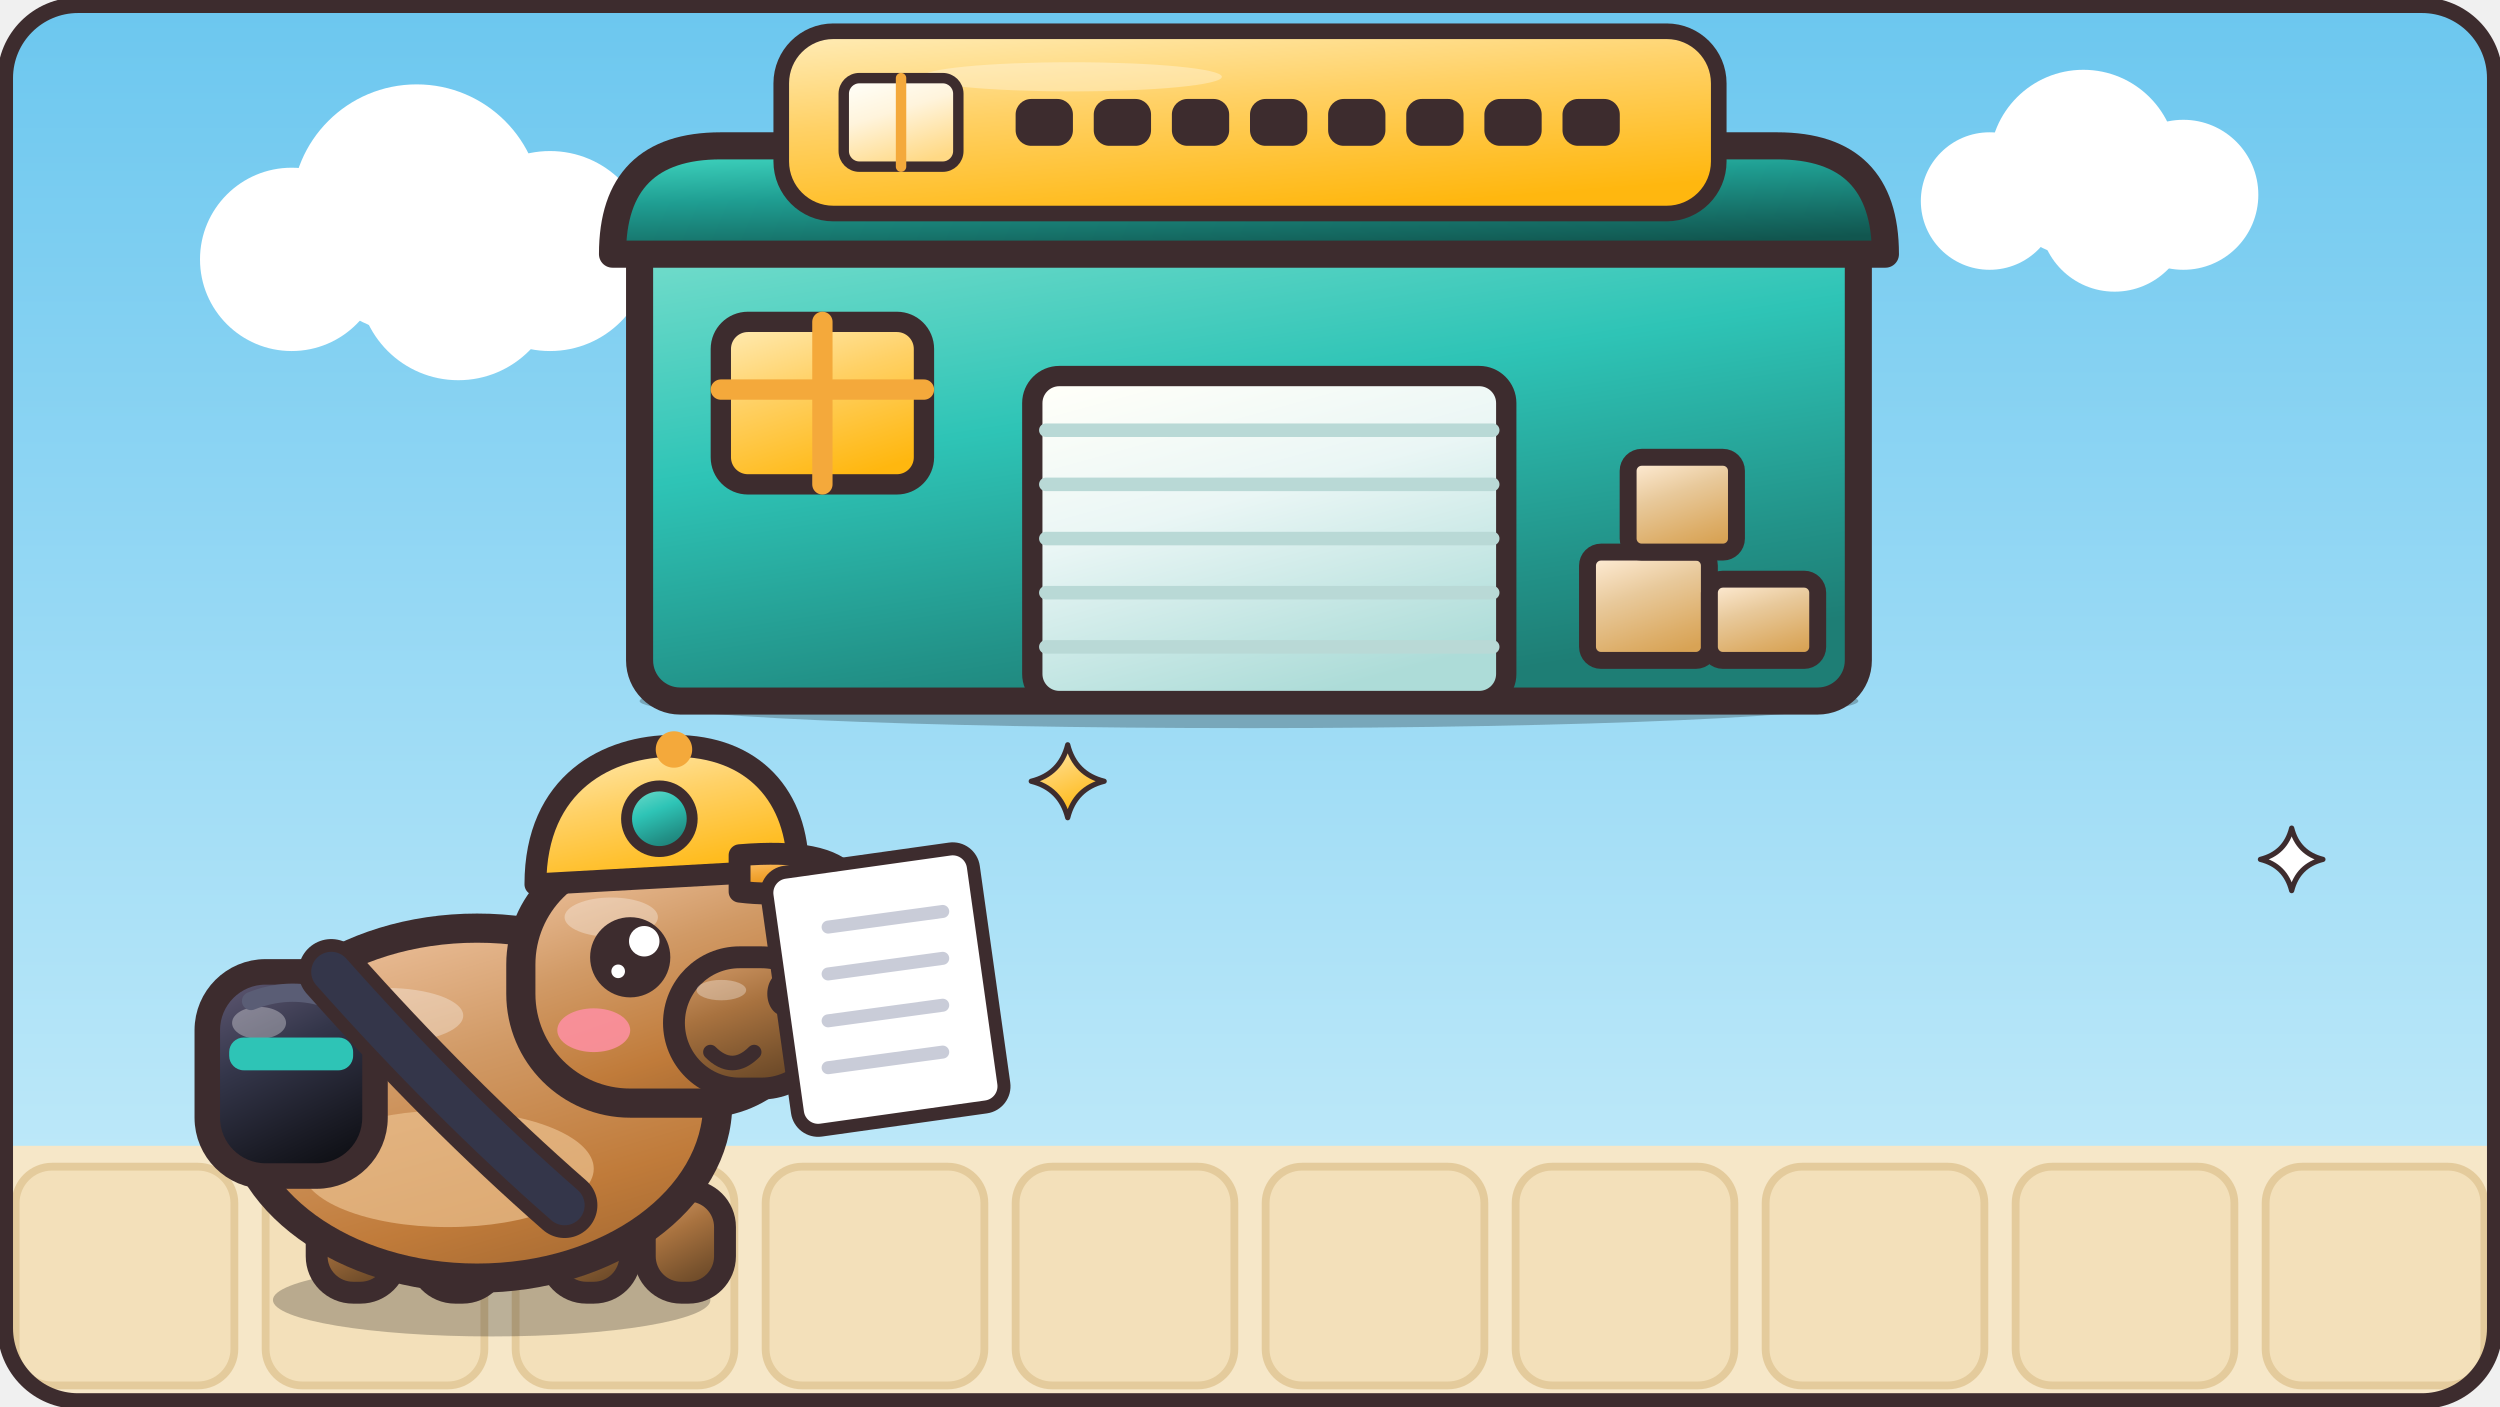
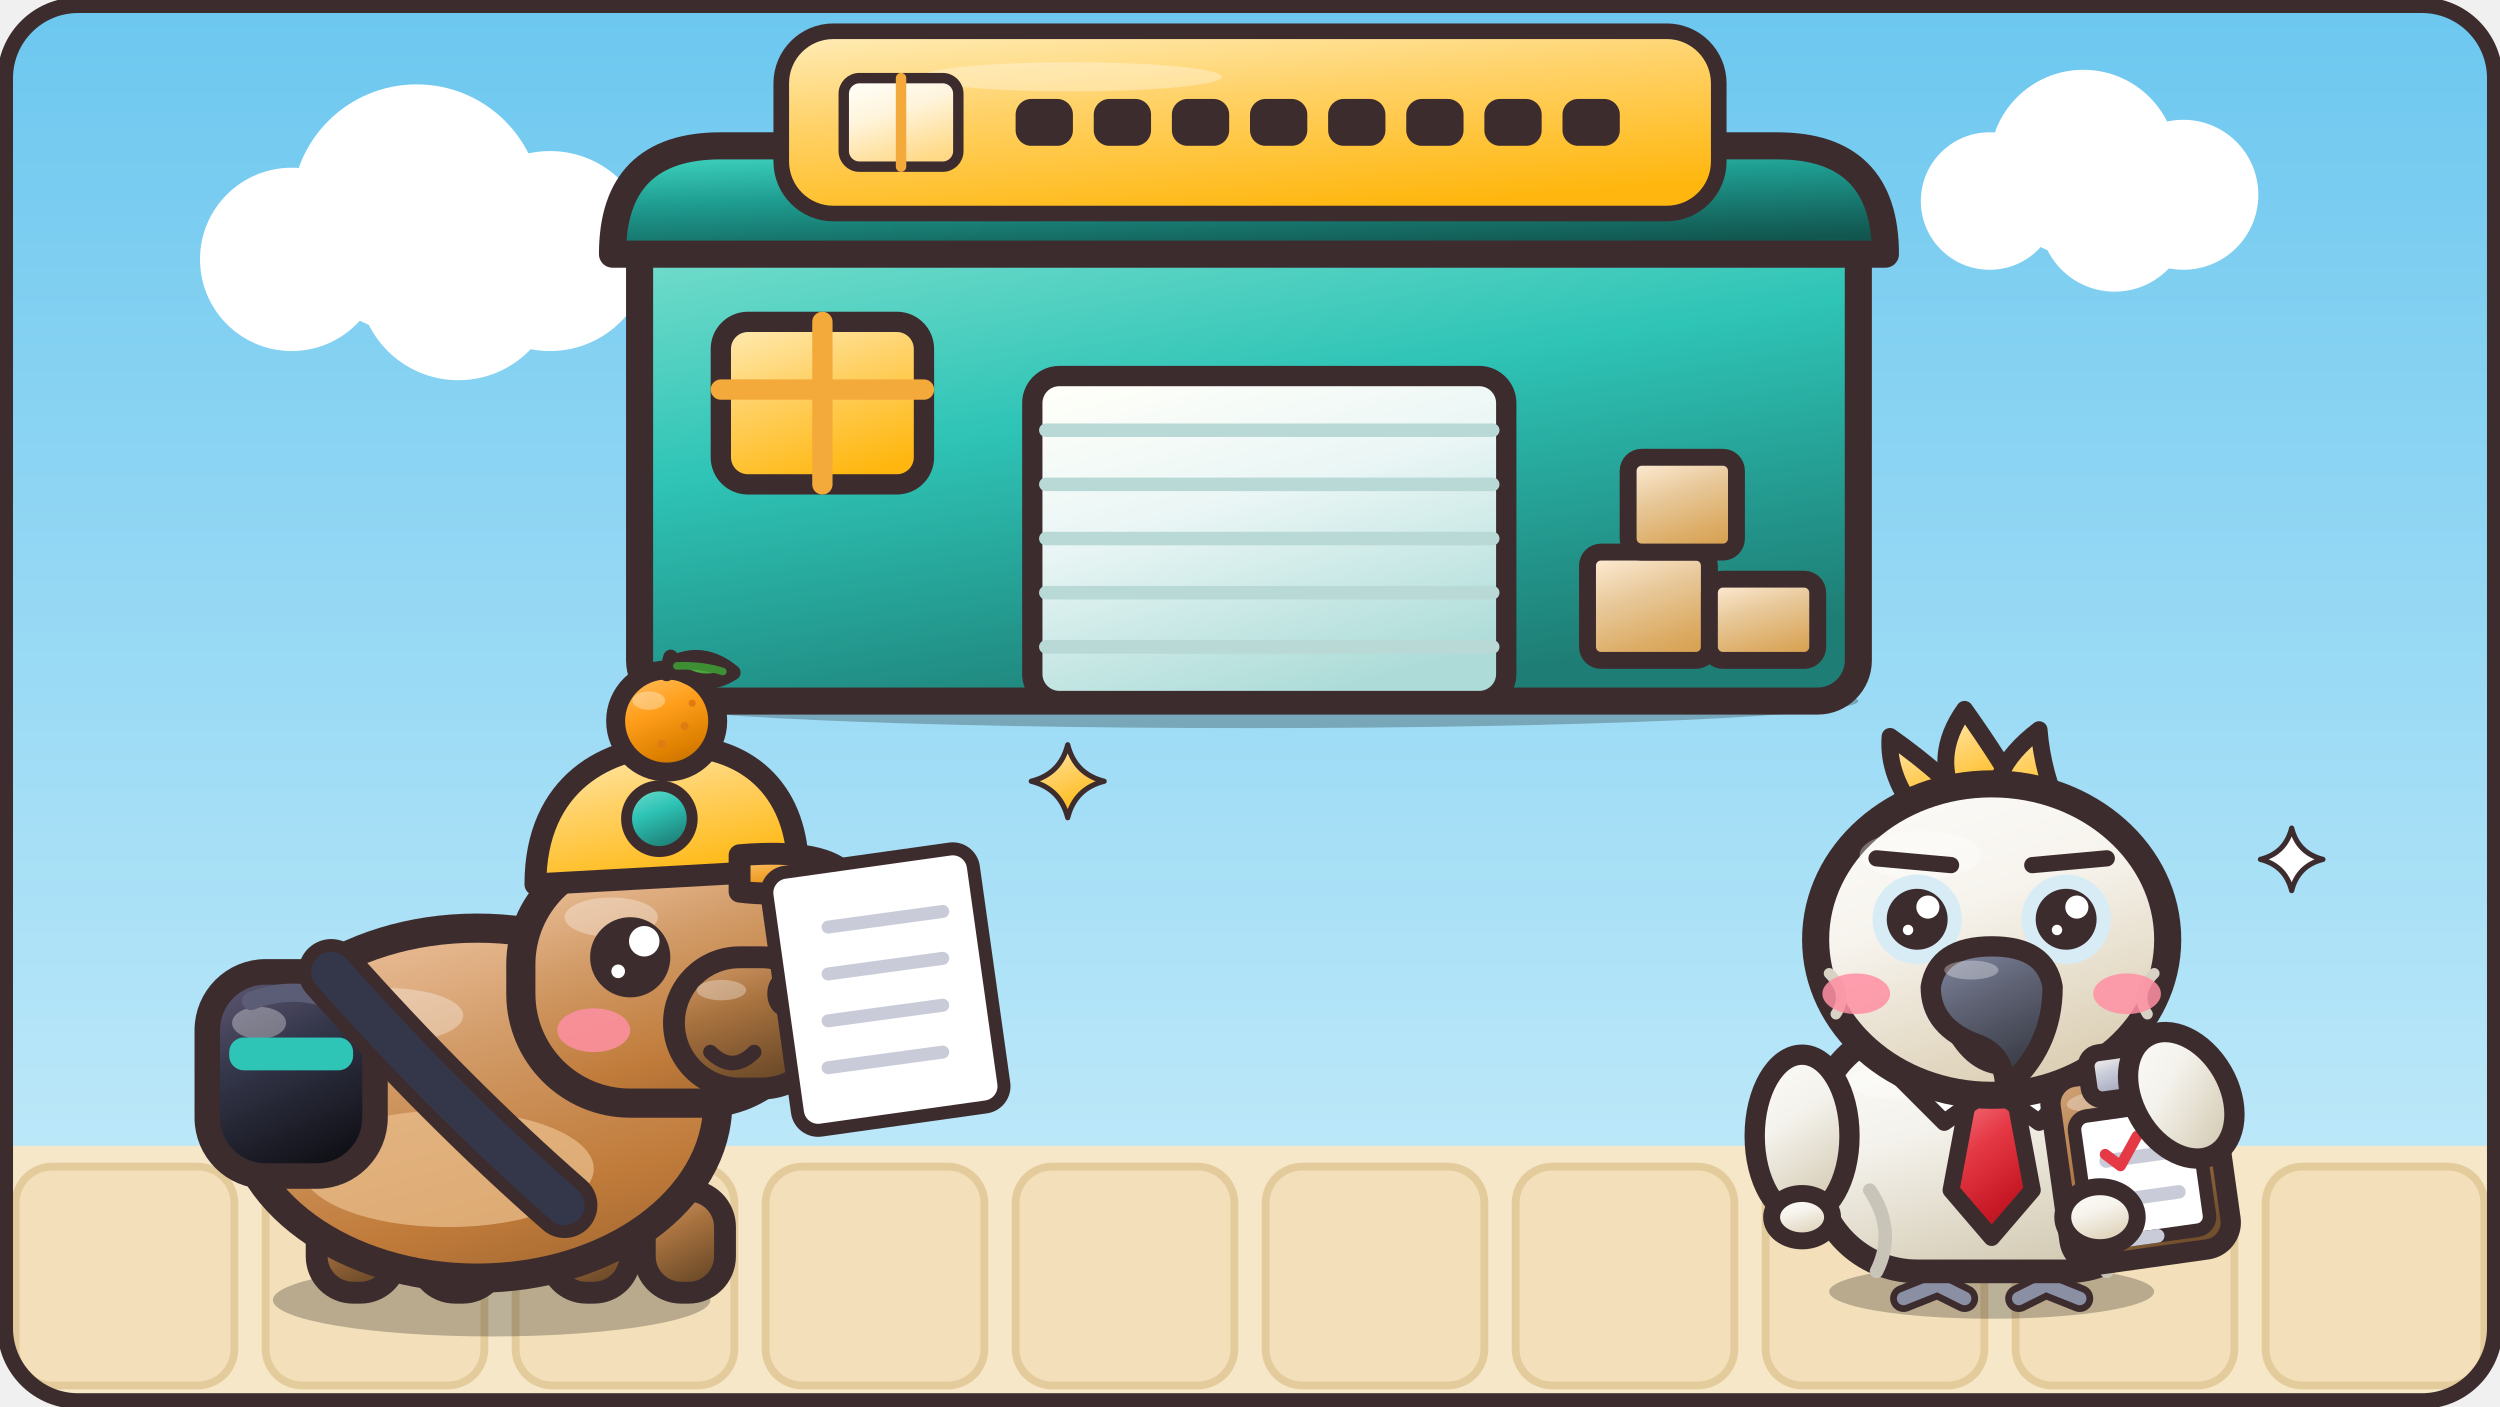
<svg xmlns="http://www.w3.org/2000/svg" data-painted="1" width="960" height="540" viewBox="0 0 960 540">
  <defs>
    <linearGradient id="pg2EC4B6" x1="0.15" y1="0" x2="0.55" y2="1">
      <stop offset="0" stop-color="#72DCCB" />
      <stop offset="0.42" stop-color="#2EC4B6" />
      <stop offset="0.82" stop-color="#229288" />
      <stop offset="1" stop-color="#1E7E75" />
    </linearGradient>
    <linearGradient id="pg1F9E92" x1="0.15" y1="0" x2="0.55" y2="1">
      <stop offset="0" stop-color="#41D8C2" />
      <stop offset="0.42" stop-color="#1F9E92" />
      <stop offset="0.82" stop-color="#156B63" />
      <stop offset="1" stop-color="#11564F" />
    </linearGradient>
    <linearGradient id="pgEAF6F5" x1="0.15" y1="0" x2="0.55" y2="1">
      <stop offset="0" stop-color="#FFFFF9" />
      <stop offset="0.42" stop-color="#EAF6F5" />
      <stop offset="0.82" stop-color="#BFE4E1" />
      <stop offset="1" stop-color="#ADDCD8" />
    </linearGradient>
    <linearGradient id="pgFFD166" x1="0.15" y1="0" x2="0.55" y2="1">
      <stop offset="0" stop-color="#FFEAB1" />
      <stop offset="0.42" stop-color="#FFD166" />
      <stop offset="0.82" stop-color="#FFBF29" />
      <stop offset="1" stop-color="#FFB70F" />
    </linearGradient>
    <linearGradient id="pgE8C99B" x1="0.15" y1="0" x2="0.55" y2="1">
      <stop offset="0" stop-color="#FFEDD7" />
      <stop offset="0.42" stop-color="#E8C99B" />
      <stop offset="0.82" stop-color="#DDAE69" />
      <stop offset="1" stop-color="#D8A355" />
    </linearGradient>
    <linearGradient id="pgFFF4DC" x1="0.15" y1="0" x2="0.55" y2="1">
      <stop offset="0" stop-color="#FFFFF9" />
      <stop offset="0.42" stop-color="#FFF4DC" />
      <stop offset="0.82" stop-color="#FFE19F" />
      <stop offset="1" stop-color="#FFD985" />
    </linearGradient>
    <linearGradient id="pgA8723F" x1="0.15" y1="0" x2="0.55" y2="1">
      <stop offset="0" stop-color="#D39B69" />
      <stop offset="0.42" stop-color="#A8723F" />
      <stop offset="0.82" stop-color="#7B542E" />
      <stop offset="1" stop-color="#694727" />
    </linearGradient>
    <linearGradient id="pgD19A66" x1="0.15" y1="0" x2="0.55" y2="1">
      <stop offset="0" stop-color="#EEC39F" />
      <stop offset="0.42" stop-color="#D19A66" />
      <stop offset="0.82" stop-color="#C07B3A" />
      <stop offset="1" stop-color="#AC6E34" />
    </linearGradient>
    <linearGradient id="pg34364A" x1="0.15" y1="0" x2="0.55" y2="1">
      <stop offset="0" stop-color="#605974" />
      <stop offset="0.42" stop-color="#34364A" />
      <stop offset="0.82" stop-color="#1B1C26" />
      <stop offset="1" stop-color="#101117" />
    </linearGradient>
    <linearGradient id="pgF4A93B" x1="0.15" y1="0" x2="0.55" y2="1">
      <stop offset="0" stop-color="#FFCB82" />
      <stop offset="0.42" stop-color="#F4A93B" />
      <stop offset="0.82" stop-color="#E58D0D" />
      <stop offset="1" stop-color="#CD7E0B" />
+     </linearGradient>
+     <linearGradient id="pgFF9F1C" x1="0.15" y1="0" x2="0.55" y2="1">
+       <stop offset="0" stop-color="#FFC267" />
+       <stop offset="0.42" stop-color="#FF9F1C" />
+       <stop offset="0.82" stop-color="#DE8000" />
+       <stop offset="1" stop-color="#C47100" />
+     </linearGradient>
+     <linearGradient id="pg5BBF4A" x1="0.15" y1="0" x2="0.55" y2="1">
+       <stop offset="0" stop-color="#8FD882" />
+       <stop offset="0.42" stop-color="#5BBF4A" />
+       <stop offset="0.82" stop-color="#439735" />
+       <stop offset="1" stop-color="#3B842F" />
+     </linearGradient>
+     <linearGradient id="pgF4F2EC" x1="0.15" y1="0" x2="0.55" y2="1">
+       <stop offset="0" stop-color="#FCFBF8" />
+       <stop offset="0.42" stop-color="#F4F2EC" />
+       <stop offset="0.82" stop-color="#DED7C5" />
+       <stop offset="1" stop-color="#D4CCB5" />
+     </linearGradient>
+     <linearGradient id="pgE63946" x1="0.15" y1="0" x2="0.55" y2="1">
+       <stop offset="0" stop-color="#F37E87" />
+       <stop offset="0.42" stop-color="#E63946" />
+       <stop offset="0.82" stop-color="#C81926" />
+       <stop offset="1" stop-color="#B21622" />
+     </linearGradient>
+     <linearGradient id="pgF7F4EE" x1="0.15" y1="0" x2="0.55" y2="1">
+       <stop offset="0" stop-color="#FCFBF8" />
+       <stop offset="0.42" stop-color="#F7F4EE" />
+       <stop offset="0.82" stop-color="#E3D9C4" />
+       <stop offset="1" stop-color="#DBCEB3" />
+     </linearGradient>
+     <linearGradient id="pg5E6273" x1="0.15" y1="0" x2="0.55" y2="1">
+       <stop offset="0" stop-color="#8187A2" />
+       <stop offset="0.42" stop-color="#5E6273" />
+       <stop offset="0.82" stop-color="#424551" />
+       <stop offset="1" stop-color="#373943" />
+     </linearGradient>
+     <linearGradient id="pgB07A45" x1="0.15" y1="0" x2="0.55" y2="1">
+       <stop offset="0" stop-color="#D0A377" />
+       <stop offset="0.42" stop-color="#B07A45" />
+       <stop offset="0.82" stop-color="#845C34" />
+       <stop offset="1" stop-color="#724F2D" />
+     </linearGradient>
+     <linearGradient id="pgC9CCD8" x1="0.15" y1="0" x2="0.55" y2="1">
+       <stop offset="0" stop-color="#FFF9F4" />
+       <stop offset="0.42" stop-color="#C9CCD8" />
+       <stop offset="0.82" stop-color="#A5AABE" />
+       <stop offset="1" stop-color="#979CB4" />
    </linearGradient>
  </defs>
  <defs>
    <linearGradient id="sky" x1="0" y1="0" x2="0" y2="1">
      <stop offset="0" stop-color="#6CC7EF" />
      <stop offset="1" stop-color="#CDEFFB" />
    </linearGradient>
    <clipPath id="frame">
      <rect x="2" y="2" width="956" height="536" rx="28" />
    </clipPath>
  </defs>
  <g stroke-linejoin="round" stroke-linecap="round">
    <g clip-path="url(#frame)">
      <rect width="960" height="540" fill="url(#sky)" />
      <circle cx="112.0" cy="99.6" r="35.2" fill="#FFFFFF" opacity="1.0" />
      <circle cx="160.0" cy="80.4" r="48.0" fill="#FFFFFF" opacity="1.0" />
      <circle cx="211.2" cy="96.4" r="38.4" fill="#FFFFFF" opacity="1.0" />
      <circle cx="176.0" cy="107.6" r="38.4" fill="#FFFFFF" opacity="1.0" />
      <circle cx="764.0" cy="77.2" r="26.4" fill="#FFFFFF" opacity="1.0" />
      <circle cx="800.0" cy="62.8" r="36.0" fill="#FFFFFF" opacity="1.0" />
      <circle cx="838.4" cy="74.8" r="28.8" fill="#FFFFFF" opacity="1.0" />
      <circle cx="812.0" cy="83.2" r="28.8" fill="#FFFFFF" opacity="1.0" />
      <g transform="translate(230 30) scale(2.6)">
        <ellipse cx="96" cy="92" rx="90" ry="4" fill="#000" opacity="0.24" />
        <rect x="6" y="22" width="180" height="70" rx="6" fill="url(#pg2EC4B6)" stroke="#3D2C2E" stroke-width="4" />
        <path d="M2 26 Q2 10 18 10 L174 10 Q190 10 190 26 Z" fill="url(#pg1F9E92)" stroke="#3D2C2E" stroke-width="4" />
        <rect x="64" y="44" width="70" height="48" rx="4" fill="url(#pgEAF6F5)" stroke="#3D2C2E" stroke-width="3" />
        <path d="M66 52 L132 52" stroke="#B9D9D6" stroke-width="2" />
        <path d="M66 60 L132 60" stroke="#B9D9D6" stroke-width="2" />
        <path d="M66 68 L132 68" stroke="#B9D9D6" stroke-width="2" />
        <path d="M66 76 L132 76" stroke="#B9D9D6" stroke-width="2" />
        <path d="M66 84 L132 84" stroke="#B9D9D6" stroke-width="2" />
        <rect x="18" y="36" width="30" height="24" rx="4" fill="url(#pgFFD166)" stroke="#3D2C2E" stroke-width="3" />
        <path d="M33 36 L33 60 M18 46 L48 46" stroke="#F4A93B" stroke-width="3" />
        <rect x="146" y="70" width="18" height="16" rx="2" fill="url(#pgE8C99B)" stroke="#3D2C2E" stroke-width="2.5" />
        <rect x="164" y="74" width="16" height="12" rx="2" fill="url(#pgE8C99B)" stroke="#3D2C2E" stroke-width="2.5" />
        <rect x="152" y="56" width="16" height="14" rx="2" fill="url(#pgE8C99B)" stroke="#3D2C2E" stroke-width="2.5" />
      </g>
      <rect x="300" y="12" width="360" height="70" rx="20" fill="url(#pgFFD166)" stroke="#3D2C2E" stroke-width="6" />
      <ellipse cx="411.6" cy="29.5" rx="57.6" ry="5.6" fill="#FFFFFF" opacity="0.32" />
      <rect x="324" y="30" width="44" height="34" rx="6" fill="url(#pgFFF4DC)" stroke="#3D2C2E" stroke-width="4" />
      <path d="M346 30 L346 64" stroke="#F4A93B" stroke-width="4" />
      <rect x="390" y="38" width="22" height="18" rx="6" fill="#3D2C2E" />
      <rect x="420" y="38" width="22" height="18" rx="6" fill="#3D2C2E" />
      <rect x="450" y="38" width="22" height="18" rx="6" fill="#3D2C2E" />
      <rect x="480" y="38" width="22" height="18" rx="6" fill="#3D2C2E" />
      <rect x="510" y="38" width="22" height="18" rx="6" fill="#3D2C2E" />
      <rect x="540" y="38" width="22" height="18" rx="6" fill="#3D2C2E" />
      <rect x="570" y="38" width="22" height="18" rx="6" fill="#3D2C2E" />
      <rect x="600" y="38" width="22" height="18" rx="6" fill="#3D2C2E" />
      <rect x="0" y="440" width="960" height="100" fill="#F6E7C8" />
      <rect x="6" y="448" width="84" height="84" rx="14" fill="#F3E0BA" stroke="#E4CB9C" stroke-width="3" />
      <rect x="102" y="448" width="84" height="84" rx="14" fill="#F3E0BA" stroke="#E4CB9C" stroke-width="3" />
      <rect x="198" y="448" width="84" height="84" rx="14" fill="#F3E0BA" stroke="#E4CB9C" stroke-width="3" />
      <rect x="294" y="448" width="84" height="84" rx="14" fill="#F3E0BA" stroke="#E4CB9C" stroke-width="3" />
      <rect x="390" y="448" width="84" height="84" rx="14" fill="#F3E0BA" stroke="#E4CB9C" stroke-width="3" />
      <rect x="486" y="448" width="84" height="84" rx="14" fill="#F3E0BA" stroke="#E4CB9C" stroke-width="3" />
      <rect x="582" y="448" width="84" height="84" rx="14" fill="#F3E0BA" stroke="#E4CB9C" stroke-width="3" />
      <rect x="678" y="448" width="84" height="84" rx="14" fill="#F3E0BA" stroke="#E4CB9C" stroke-width="3" />
      <rect x="774" y="448" width="84" height="84" rx="14" fill="#F3E0BA" stroke="#E4CB9C" stroke-width="3" />
      <rect x="870" y="448" width="84" height="84" rx="14" fill="#F3E0BA" stroke="#E4CB9C" stroke-width="3" />
      <g transform="translate(60 250) scale(2.8)">
        <g transform="translate(0 0)">
          <ellipse cx="46" cy="89" rx="30" ry="5" fill="#000" opacity="0.24" />
          <rect x="22" y="74" width="11" height="14" rx="5" fill="url(#pgA8723F)" stroke="#3D2C2E" stroke-width="3" />
          <rect x="36" y="74" width="11" height="14" rx="5" fill="url(#pgA8723F)" stroke="#3D2C2E" stroke-width="3" />
          <rect x="54" y="74" width="11" height="14" rx="5" fill="url(#pgA8723F)" stroke="#3D2C2E" stroke-width="3" />
          <rect x="67" y="74" width="11" height="14" rx="5" fill="url(#pgA8723F)" stroke="#3D2C2E" stroke-width="3" />
          <g transform="translate(0 0)">
            <ellipse cx="44" cy="62" rx="33" ry="24" fill="url(#pgD19A66)" stroke="#3D2C2E" stroke-width="4" />
            <ellipse cx="31.5" cy="50.0" rx="10.6" ry="3.8" fill="#FFFFFF" opacity="0.32" />
            <ellipse cx="40" cy="71" rx="20" ry="8" fill="#EBC08F" opacity="0.7" />
            <path d="M18 50 Q24 44 30 47" stroke="#A8723F" stroke-width="3" fill="none" />
            <rect x="7" y="44" width="23" height="28" rx="8" fill="url(#pg34364A)" stroke="#3D2C2E" stroke-width="3.5" />
            <ellipse cx="14.1" cy="51.0" rx="3.7" ry="2.2" fill="#FFFFFF" opacity="0.32" />
            <rect x="10" y="53" width="17" height="4.5" rx="2" fill="#2EC4B6" />
            <path d="M13 48 Q18 46 23 47.5" stroke="#5A5D75" stroke-width="2.5" fill="none" />
            <path d="M24 44 Q40 62 56 76" stroke="#3D2C2E" stroke-width="9" fill="none" />
            <path d="M24 44 Q40 62 56 76" stroke="#34364A" stroke-width="5.5" fill="none" />
            <circle cx="59" cy="31" r="6" fill="url(#pgA8723F)" stroke="#3D2C2E" stroke-width="3" />
            <rect x="50" y="28" width="40" height="34" rx="15" fill="url(#pgD19A66)" stroke="#3D2C2E" stroke-width="4" />
            <ellipse cx="62.4" cy="36.5" rx="6.4" ry="2.7" fill="#FFFFFF" opacity="0.32" />
            <rect x="71" y="42" width="21" height="18" rx="9" fill="url(#pgA8723F)" stroke="#3D2C2E" stroke-width="3" />
            <ellipse cx="77.5" cy="46.5" rx="3.4" ry="1.4" fill="#FFFFFF" opacity="0.32" />
            <ellipse cx="86" cy="47" rx="2.2" ry="3" fill="#3D2C2E" />
            <path d="M76 55 Q79 58 82 55" stroke="#3D2C2E" stroke-width="2" fill="none" />
            <circle cx="65" cy="42" r="5.5" fill="#3D2C2E" />
            <circle cx="66.925" cy="39.8" r="2.09" fill="#FFFFFF" />
            <circle cx="63.35" cy="43.925" r="0.935" fill="#FFFFFF" />
            <ellipse cx="60" cy="52" rx="5" ry="3" fill="#FF8FA3" opacity="0.85" />
            <path d="M52 32 C52 18 62 13 71 13 C82 13 88 20 88 30 Z" fill="url(#pgFFD166)" stroke="#3D2C2E" stroke-width="3" />
            <path d="M80 28 Q92 27 95 31 Q88 34 80 33 Z" fill="url(#pgF4A93B)" stroke="#3D2C2E" stroke-width="3" />
            <circle cx="69" cy="23" r="4.5" fill="url(#pg2EC4B6)" stroke="#3D2C2E" stroke-width="1.5" />
            <circle cx="71" cy="13.5" r="2.5" fill="#F4A93B" />
+             <circle cx="70" cy="9.6" r="7" fill="url(#pgFF9F1C)" stroke="#3D2C2E" stroke-width="2.6" />
+             <ellipse cx="67.55" cy="6.8" rx="2.24" ry="1.26" fill="#FFFFFF" opacity="0.32" />
+             <circle cx="72.45" cy="10.3" r="0.56" fill="#E07B12" />
+             <circle cx="69.3" cy="12.75" r="0.56" fill="#E07B12" />
+             <circle cx="73.5" cy="7.15" r="0.49" fill="#E07B12" />
+             <path d="M70 3.1 L70.56 0.85" stroke="#3D2C2E" stroke-width="2.08" fill="none" />
+             <path d="M70.35 1.9 Q74.9 -0.55 79.1 2.95 Q74.9 5.75 70.35 1.9 Z" fill="url(#pg5BBF4A)" stroke="#3D2C2E" stroke-width="2.08" />
+             <path d="M71.4 2.04 Q74.9 1.9 77.7 2.81" stroke="#3E8E33" stroke-width="1.04" fill="none" />
          </g>
        </g>
      </g>
      <rect x="300" y="330" width="80" height="100" rx="8" fill="#FFFFFF" stroke="#3D2C2E" stroke-width="5" transform="rotate(-8 340 380)" />
      <path d="M318 356 L362 350" stroke="#C9CCD8" stroke-width="5" />
      <path d="M318 374 L362 368" stroke="#C9CCD8" stroke-width="5" />
      <path d="M318 392 L362 386" stroke="#C9CCD8" stroke-width="5" />
      <path d="M318 410 L362 404" stroke="#C9CCD8" stroke-width="5" />
      <path d="M410 286 Q412.8 297.2 424 300 Q412.8 302.8 410 314 Q407.2 302.8 396 300 Q407.2 297.2 410 286Z" fill="url(#pgFFD166)" stroke="#3D2C2E" stroke-width="2" />
      <path d="M880 318 Q882.4 327.6 892 330 Q882.4 332.4 880 342 Q877.6 332.4 868 330 Q877.6 327.6 880 318Z" fill="#FFFFFF" stroke="#3D2C2E" stroke-width="2" />
+       <g transform="translate(640 259.4) scale(2.6)">
+         <ellipse cx="48" cy="91" rx="24" ry="4" fill="#000" opacity="0.24" />
+         <path d="M40 82 L40 90 M40 90 L35 92 M40 90 L44 92 M56 82 L56 90 M56 90 L52 92 M56 90 L61 92" stroke="#3D2C2E" stroke-width="4" fill="none" />
+         <path d="M40 82 L40 90 M40 90 L35 92 M40 90 L44 92 M56 82 L56 90 M56 90 L52 92 M56 90 L61 92" stroke="#8A8FA3" stroke-width="2" fill="none" />
+         <rect x="22" y="52" width="52" height="36" rx="15" fill="url(#pgF4F2EC)" stroke="#3D2C2E" stroke-width="3.5" />
+         <ellipse cx="34" cy="60" rx="7" ry="2.6" fill="#FFFFFF" opacity="0.32" />
+         <path d="M30 76 Q34 82 31 88 M66 76 Q62 82 65 88" stroke="#C9C4B8" stroke-width="2" fill="none" />
+         <path d="M45 60 L51 60 L54 76 L48 83 L42 76 Z" fill="url(#pgE63946)" stroke="#3D2C2E" stroke-width="2.5" />
+         <path d="M38 54 L48 61 L41 66 L33 58 Z" fill="#FFFFFF" stroke="#3D2C2E" stroke-width="2.5" />
+         <path d="M58 54 L48 61 L55 66 L63 58 Z" fill="#FFFFFF" stroke="#3D2C2E" stroke-width="2.5" />
+         <ellipse cx="20" cy="68" rx="7" ry="12" fill="url(#pgF4F2EC)" stroke="#3D2C2E" stroke-width="3" />
+         <ellipse cx="20" cy="80" rx="4.5" ry="3.5" fill="url(#pgF7F4EE)" stroke="#3D2C2E" stroke-width="2.5" />
+         <path d="M37.5 21 Q32.5 15 33 9 Q41.5 15 46.5 21 Z" fill="url(#pgFFD166)" stroke="#3D2C2E" stroke-width="2.5" />
+         <path d="M43 19 Q39 12 44 5 Q49 12 53 19 Z" fill="url(#pgFFD166)" stroke="#3D2C2E" stroke-width="2.5" />
+         <path d="M49.5 21 Q46.5 14.5 55 8 Q55.5 14.5 58.5 21 Z" fill="url(#pgFFD166)" stroke="#3D2C2E" stroke-width="2.5" />
+         <ellipse cx="48" cy="39" rx="26" ry="23" fill="url(#pgF7F4EE)" stroke="#3D2C2E" stroke-width="4" />
+         <ellipse cx="37.5" cy="26.5" rx="9" ry="3.6" fill="#FFFFFF" opacity="0.32" />
+         <path d="M24 44 Q27 47 25 50 M72 44 Q69 47 71 50" stroke="#D8D2C4" stroke-width="1.6" fill="none" />
+         <circle cx="37" cy="36" r="6.6" fill="#D8ECF5" />
+         <circle cx="59" cy="36" r="6.6" fill="#D8ECF5" />
+         <circle cx="37" cy="36" r="4.5" fill="#3D2C2E" />
+         <circle cx="38.58" cy="34.2" r="1.71" fill="#FFFFFF" />
+         <circle cx="35.65" cy="37.58" r="0.77" fill="#FFFFFF" />
+         <circle cx="59" cy="36" r="4.5" fill="#3D2C2E" />
+         <circle cx="60.58" cy="34.2" r="1.71" fill="#FFFFFF" />
+         <circle cx="57.65" cy="37.58" r="0.77" fill="#FFFFFF" />
+         <path d="M31 27 L42 28 M65 27 L54 28" stroke="#3D2C2E" stroke-width="2.4" fill="none" />
+         <ellipse cx="28" cy="47" rx="5" ry="3" fill="#FF8FA3" opacity="0.85" />
+         <ellipse cx="68" cy="47" rx="5" ry="3" fill="#FF8FA3" opacity="0.85" />
+         <path d="M42 52 Q45 58 50 58" fill="none" stroke="#3D2C2E" stroke-width="2" />
+         <path d="M39 46 Q40 40 48 40 Q56 40 57 46 Q57 55 50 61 Q50 56 46 54.5 Q39 52 39 46 Z" fill="url(#pg5E6273)" stroke="#3D2C2E" stroke-width="3" />
+         <ellipse cx="45" cy="43.5" rx="4" ry="1.4" fill="#FFFFFF" opacity="0.32" />
+         <g transform="rotate(-8 70 72)">
+           <rect x="58" y="58" width="24" height="28" rx="4" fill="url(#pgB07A45)" stroke="#3D2C2E" stroke-width="3" />
+           <ellipse cx="65.2" cy="62" rx="4.8" ry="1.5" fill="#FFFFFF" opacity="0.32" />
+           <rect x="61" y="64" width="18" height="19" rx="2" fill="#FFFFFF" stroke="#3D2C2E" stroke-width="2" />
+           <path d="M65 71 L75 71 M65 77 L75 77 M65 83 L71 83" stroke="#C9CCD8" stroke-width="2" fill="none" />
+           <path d="M65 70 l2 2 l3 -4" stroke="#E63946" stroke-width="1.6" fill="none" />
+           <rect x="64" y="55" width="12" height="7" rx="2" fill="url(#pgC9CCD8)" stroke="#3D2C2E" stroke-width="2.5" />
+         </g>
+         <ellipse cx="64" cy="80" rx="5.5" ry="4.5" fill="url(#pgF7F4EE)" stroke="#3D2C2E" stroke-width="2.5" />
+         <ellipse cx="76" cy="62" rx="7" ry="10" fill="url(#pgF4F2EC)" stroke="#3D2C2E" stroke-width="3" transform="rotate(-30 76 62)" />
+       </g>
    </g>
    <rect x="2" y="2" width="956" height="536" rx="28" fill="none" stroke="#3D2C2E" stroke-width="6" />
  </g>
</svg>
